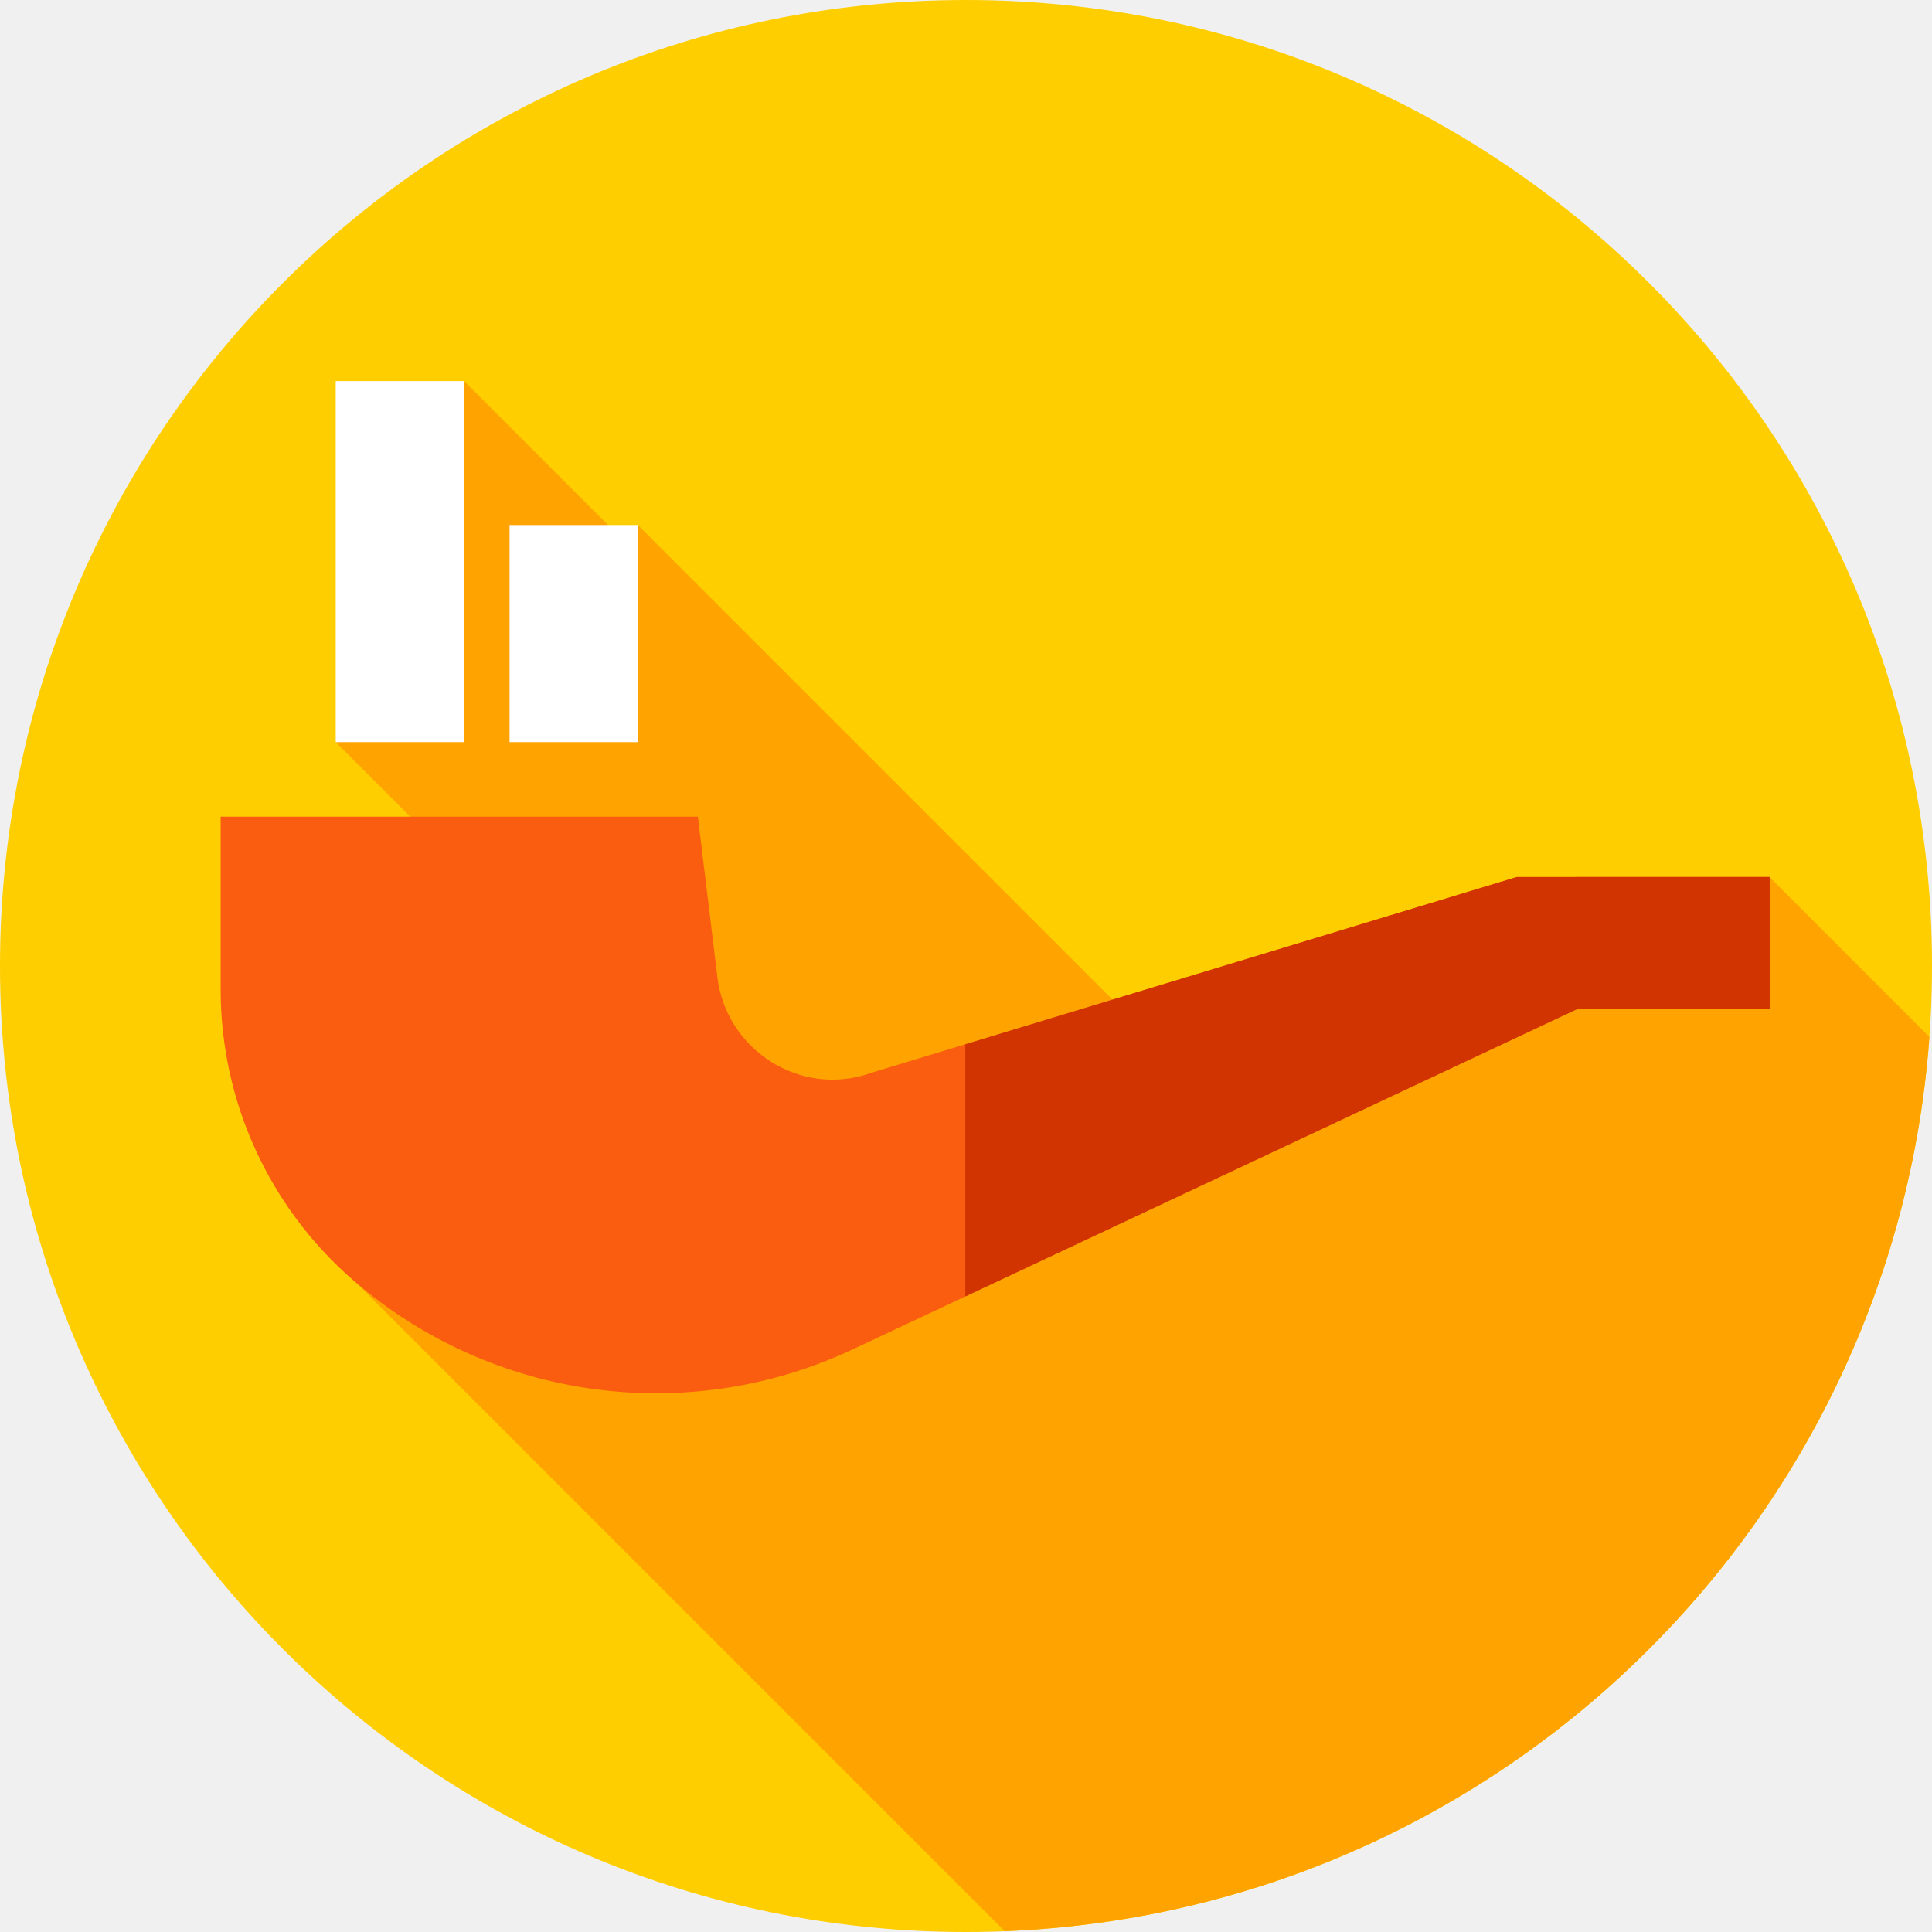
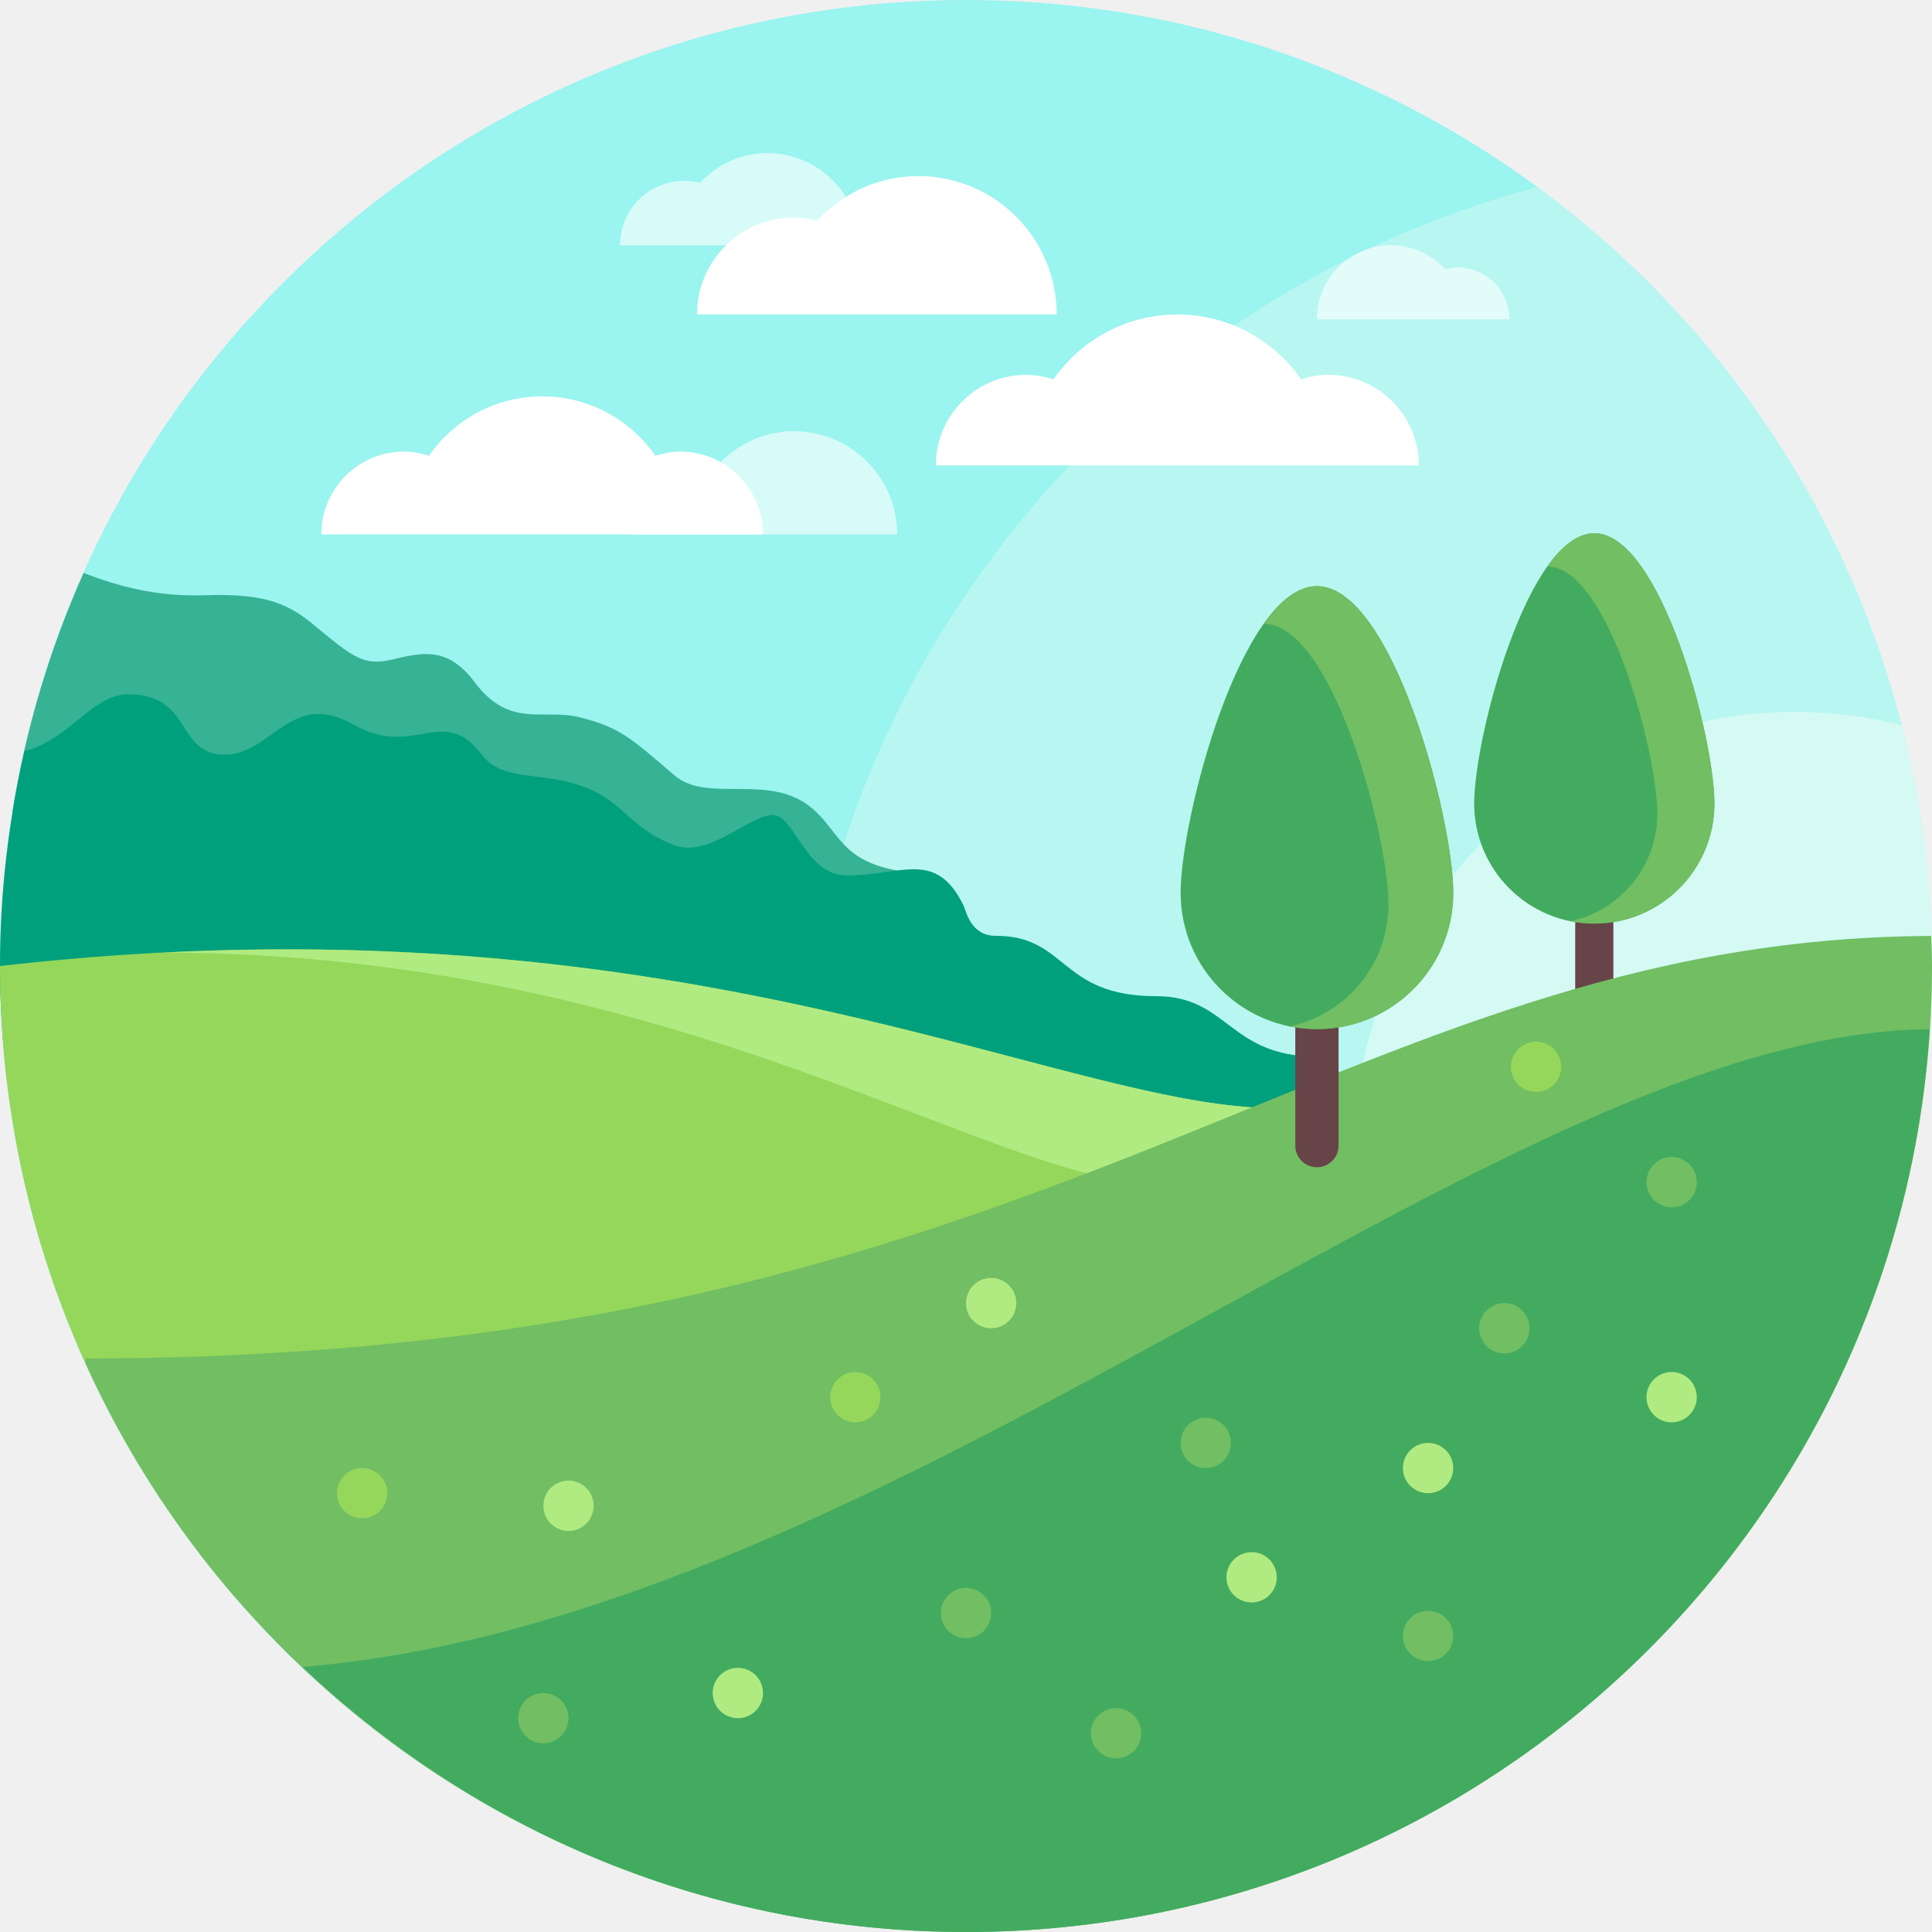
- <svg xmlns="http://www.w3.org/2000/svg" version="1.1" id="Capa_1" x="0px" y="0px" viewBox="0 0 512 512" style="enable-background:new 0 0 512 512;" xml:space="preserve" width="512" height="512">
+ <svg xmlns="http://www.w3.org/2000/svg" version="1.1" id="Capa_1" x="0px" y="0px" viewBox="0 0 512 512" style="enable-background:new 0 0 512 512;" xml:space="preserve">
  <g>
    <g>
-       <circle style="fill:#FFCE00;" cx="256" cy="256" r="256" />
+       <circle style="fill:#9AF4EF;" cx="256" cy="256" r="256" />
    </g>
-     <path style="fill:#FFA300;" d="M266.245,511.778c130.373-5.134,235.689-107.748,245.066-236.987l-42.37-42.37l-143.593,63.017   l-156.31-156.311l-3.273,4.654l-42.796-42.796l-34,95.681l77.683,77.683l-83.988,53.848L266.245,511.778z" />
-     <g>
-       <path style="fill:#FA5D0F;" d="M401.941,232.422l-171,51.871c-0.126,0.045-0.253,0.09-0.379,0.134    c-18.461,6.417-38.104-6.11-40.46-25.512l-5.16-42.493H58.475v45.848c0,29.621,12.881,57.778,35.292,77.147l0,0    c36.597,31.628,88.38,38.757,132.161,18.193l192.013-90.188h51v-35H401.941z" />
+     <g style="opacity:0.3;">
+       <path style="fill:#FFFFF4;" d="M407.376,49.583C294.06,79.836,210.577,183.148,210.577,306c0,80.664,36.031,152.869,92.82,201.548    C422.126,485.311,512,381.182,512,256C512,171.264,470.804,96.177,407.376,49.583z" />
    </g>
    <g>
-       <polygon style="fill:#D13400;" points="401.941,232.422 255.81,276.749 255.81,343.575 417.941,267.422 468.941,267.422     468.941,232.422   " />
+       <path style="fill:#36B294;" d="M215,214.034c-11.248-9.305-27.5-1.034-36.25-8.534c-11.695-10.024-14.351-12.646-25.031-15.384    c-9.75-2.5-18.578,3.156-27.969-9.366c-6.75-9-13.117-8.089-21.263-6.089s-10.649-0.214-21.612-9.286    c-7.25-6-13.875-8.125-28.875-7.625c-12.651,0.422-22.601-2.382-31.849-5.894c-8.893,19.938-15.34,41.198-18.894,63.438    c36.23,3.803,47.12,2.15,61.243,6.706c15.5,5,166.167,35.5,168.834,34c2.667-1.5,4.436-25.304,4.436-25.304    C222.639,227.962,222.433,220.183,215,214.034z" />
+     </g>
+     <g style="opacity:0.4;">
+       <path style="fill:#FFFFF4;" d="M358.667,306c0,56.513,39.963,103.67,93.165,114.815C489.354,376.277,512,318.795,512,256    c0-22.041-2.789-43.43-8.027-63.837c-8.98-2.201-18.314-3.496-27.973-3.496C411.199,188.667,358.667,241.198,358.667,306z" />
    </g>
    <g>
-       <rect x="417.941" y="232.422" style="fill:#D13400;" width="51" height="35" />
+       <g>
+         <g>
+           <path style="fill:#674447;" d="M422.504,277.018c-2.793,0-5.054-2.262-5.054-5.051v-54.398c0-2.789,2.262-5.051,5.054-5.051      c2.793,0,5.054,2.262,5.054,5.051v54.398C427.558,274.757,425.297,277.018,422.504,277.018z" />
+         </g>
+       </g>
+       <g>
+         <g>
+           <path style="fill:#43AB5F;" d="M454.336,212.935c0,17.581-14.252,31.833-31.833,31.833c-17.581,0-31.833-14.252-31.833-31.833      s14.252-71.625,31.833-71.625C440.084,141.311,454.336,195.354,454.336,212.935z" />
+         </g>
+       </g>
+       <g>
+         <g>
+           <path style="fill:#71BE63;" d="M422.503,141.31c-4.413,0-8.616,3.411-12.437,8.791h0.001c16.091,0,29.135,49.464,29.135,65.555      c0,13.997-9.878,25.667-23.038,28.473c2.049,0.414,4.167,0.639,6.338,0.639c17.581,0,31.833-14.252,31.833-31.833      C454.336,195.354,440.083,141.31,422.503,141.31z" />
+         </g>
+       </g>
+     </g>
+     <g style="opacity:0.6;">
+       <path style="fill:#FFFFFF;" d="M166.646,141.623c0-10.575,8.573-19.149,19.149-19.149c1.596,0,3.122,0.252,4.604,0.62    c4.997-5.396,12.081-8.827,20.015-8.827c15.108,0,27.355,12.247,27.355,27.355H166.646z" />
+     </g>
+     <g style="opacity:0.6;">
+       <path style="fill:#FFFFFF;" d="M164.295,65c0-9.442,7.654-17.096,17.096-17.096c1.425,0,2.788,0.225,4.111,0.554    c4.461-4.818,10.786-7.881,17.87-7.881c13.488,0,24.423,10.935,24.423,24.423H164.295z" />
+     </g>
+     <g style="opacity:0.6;">
+       <path style="fill:#FFFFFF;" d="M400,84.615c0-7.583-6.148-13.731-13.731-13.731c-1.145,0-2.239,0.181-3.302,0.445    c-3.583-3.869-8.663-6.33-14.352-6.33C357.782,65,349,73.782,349,84.615H400z" />
    </g>
    <g>
-       <rect x="88.969" y="100.986" style="fill:#FFFFFF;" width="34" height="95.681" />
+       <path style="fill:#00A07D;" d="M263.878,248c-6.73,0-7.852-6.655-8.512-8c-7.366-15-16.283-8-30.913-8    c-11.438,0-13.776-16.667-20.16-16c-6.384,0.667-16.669,11.333-25.536,8c-12.724-4.784-13.123-12-25.537-16    c-10.954-3.53-20.216-1-25.537-8c-10.359-13.63-17.822,1.25-34.049-8c-16.503-9.408-21.635,8-34.048,8    c-13.041,0-8.513-16-25.537-16c-9.644,0-15.328,11.76-27.526,15.085C2.303,217.397,0,236.428,0,256    c0,10.092,0.658,20.027,1.81,29.813c3.915,3.633,8.148,6.828,12.393,8.651C29.422,301,349,306.615,349,306.615V280    c-23.409,0-23.409-16-42.561-16C280.636,264,283.03,248,263.878,248z" />
    </g>
    <g>
-       <rect x="135.038" y="139.128" style="fill:#FFFFFF;" width="34" height="57.539" />
+       <path style="fill:#94D75B;" d="M107,433.548l237-126.934l-6-12.948c-57.385,0-156.966-58.334-338-37.667    c0,63.767,23.368,122.04,61.938,166.856C86.164,428.642,107,433.548,107,433.548z" />
+     </g>
+     <g>
+       <path style="fill:#B0EB81;" d="M338,293.667c-52.623,0-140.781-49.009-294.643-41.213    c136.795,0.118,220.685,61.353,263.643,61.353l12-4.476l19.357-14.892L338,293.667z" />
+     </g>
+     <g>
+       <path style="fill:#FFFFFF;" d="M180.261,119.675c-2.303,0-4.479,0.453-6.565,1.111c-6.607-9.498-17.568-15.743-30.014-15.743    s-23.407,6.245-30.014,15.743c-2.086-0.658-4.262-1.111-6.565-1.111c-12.121,0-21.948,9.826-21.948,21.948h117.054    C202.208,129.502,192.382,119.675,180.261,119.675z" />
+     </g>
+     <g>
+       <path style="fill:#FFFFFF;" d="M352,99.333c-2.518,0-4.898,0.496-7.179,1.215c-7.225-10.386-19.21-17.215-32.821-17.215    s-25.596,6.829-32.821,17.215c-2.281-0.719-4.661-1.215-7.179-1.215c-13.255,0-24,10.745-24,24h128    C376,110.078,365.255,99.333,352,99.333z" />
+     </g>
+     <g>
+       <path style="fill:#FFFFFF;" d="M184.705,83.333c0-14.175,11.491-25.667,25.667-25.667c2.139,0,4.185,0.338,6.172,0.832    c6.697-7.233,16.193-11.832,26.828-11.832c20.25,0,36.667,16.416,36.667,36.667H184.705z" />
+     </g>
+     <g>
+       <path style="fill:#71BE63;" d="M22.667,361.284C62.823,450.136,152.158,512,256,512c141.385,0,256-114.615,256-256    c0-2.672-0.12-5.314-0.201-7.966C353.492,248.76,281.706,360,22.667,360V361.284z" />
+     </g>
+     <g>
+       <g>
+         <g>
+           <path style="fill:#674447;" d="M349.002,309.33c-3.169,0-5.736-2.566-5.736-5.731v-61.73c0-3.165,2.566-5.731,5.736-5.731      s5.735,2.566,5.735,5.731v61.73C354.737,306.764,352.171,309.33,349.002,309.33z" />
+         </g>
+       </g>
+       <g>
+         <g>
+           <path style="fill:#43AB5F;" d="M385.123,236.611c0,19.95-16.173,36.123-36.123,36.123s-36.123-16.173-36.123-36.123      S329.05,155.333,349,155.333S385.123,216.66,385.123,236.611z" />
+         </g>
+       </g>
+       <g>
+         <g>
+           <path style="fill:#71BE63;" d="M349,155.333c-5.008,0-9.777,3.871-14.113,9.976h0.001c18.26,0,33.062,56.13,33.062,74.39      c0,15.883-11.209,29.126-26.143,32.311c2.325,0.47,4.729,0.725,7.192,0.725c19.95,0,36.124-16.173,36.124-36.123      C385.124,216.66,368.95,155.333,349,155.333z" />
+         </g>
+       </g>
+     </g>
+     <g>
+       <path style="fill:#43AB5F;" d="M511.394,272.76c-112.513,0.552-273.812,156.229-431.258,168.982    C125.996,485.213,187.815,512,256,512C391.748,512,502.753,406.324,511.394,272.76z" />
+     </g>
+     <g>
+       <circle style="fill:#B0EB81;" cx="195.541" cy="448.667" r="6.667" />
+     </g>
+     <g>
+       <circle style="fill:#94D75B;" cx="226.667" cy="370.266" r="6.667" />
+     </g>
+     <g>
+       <circle style="fill:#94D75B;" cx="407.066" cy="282.71" r="6.667" />
+     </g>
+     <g>
+       <circle style="fill:#71BE63;" cx="295.765" cy="459.333" r="6.667" />
+     </g>
+     <g>
+       <circle style="fill:#B0EB81;" cx="331.691" cy="418" r="6.667" />
+     </g>
+     <g>
+       <circle style="fill:#71BE63;" cx="256" cy="427.482" r="6.667" />
+     </g>
+     <g>
+       <circle style="fill:#71BE63;" cx="144" cy="455.333" r="6.667" />
+     </g>
+     <g>
+       <circle style="fill:#B0EB81;" cx="150.667" cy="399.047" r="6.667" />
+     </g>
+     <g>
+       <circle style="fill:#B0EB81;" cx="262.667" cy="345.333" r="6.667" />
+     </g>
+     <g>
+       <circle style="fill:#94D75B;" cx="95.98" cy="395.713" r="6.667" />
+     </g>
+     <g>
+       <circle style="fill:#B0EB81;" cx="378.457" cy="389.047" r="6.667" />
+     </g>
+     <g>
+       <circle style="fill:#B0EB81;" cx="443.002" cy="370.266" r="6.667" />
+     </g>
+     <g>
+       <circle style="fill:#71BE63;" cx="319.543" cy="382.38" r="6.667" />
+     </g>
+     <g>
+       <circle style="fill:#71BE63;" cx="378.457" cy="433.548" r="6.667" />
+     </g>
+     <g>
+       <circle style="fill:#71BE63;" cx="398.667" cy="352" r="6.667" />
+     </g>
+     <g>
+       <circle style="fill:#71BE63;" cx="443.002" cy="313.281" r="6.667" />
    </g>
  </g>
+   <g>
+ </g>
+   <g>
+ </g>
+   <g>
+ </g>
+   <g>
+ </g>
+   <g>
+ </g>
+   <g>
+ </g>
+   <g>
+ </g>
+   <g>
+ </g>
+   <g>
+ </g>
+   <g>
+ </g>
+   <g>
+ </g>
+   <g>
+ </g>
+   <g>
+ </g>
+   <g>
+ </g>
+   <g>
+ </g>
</svg>
